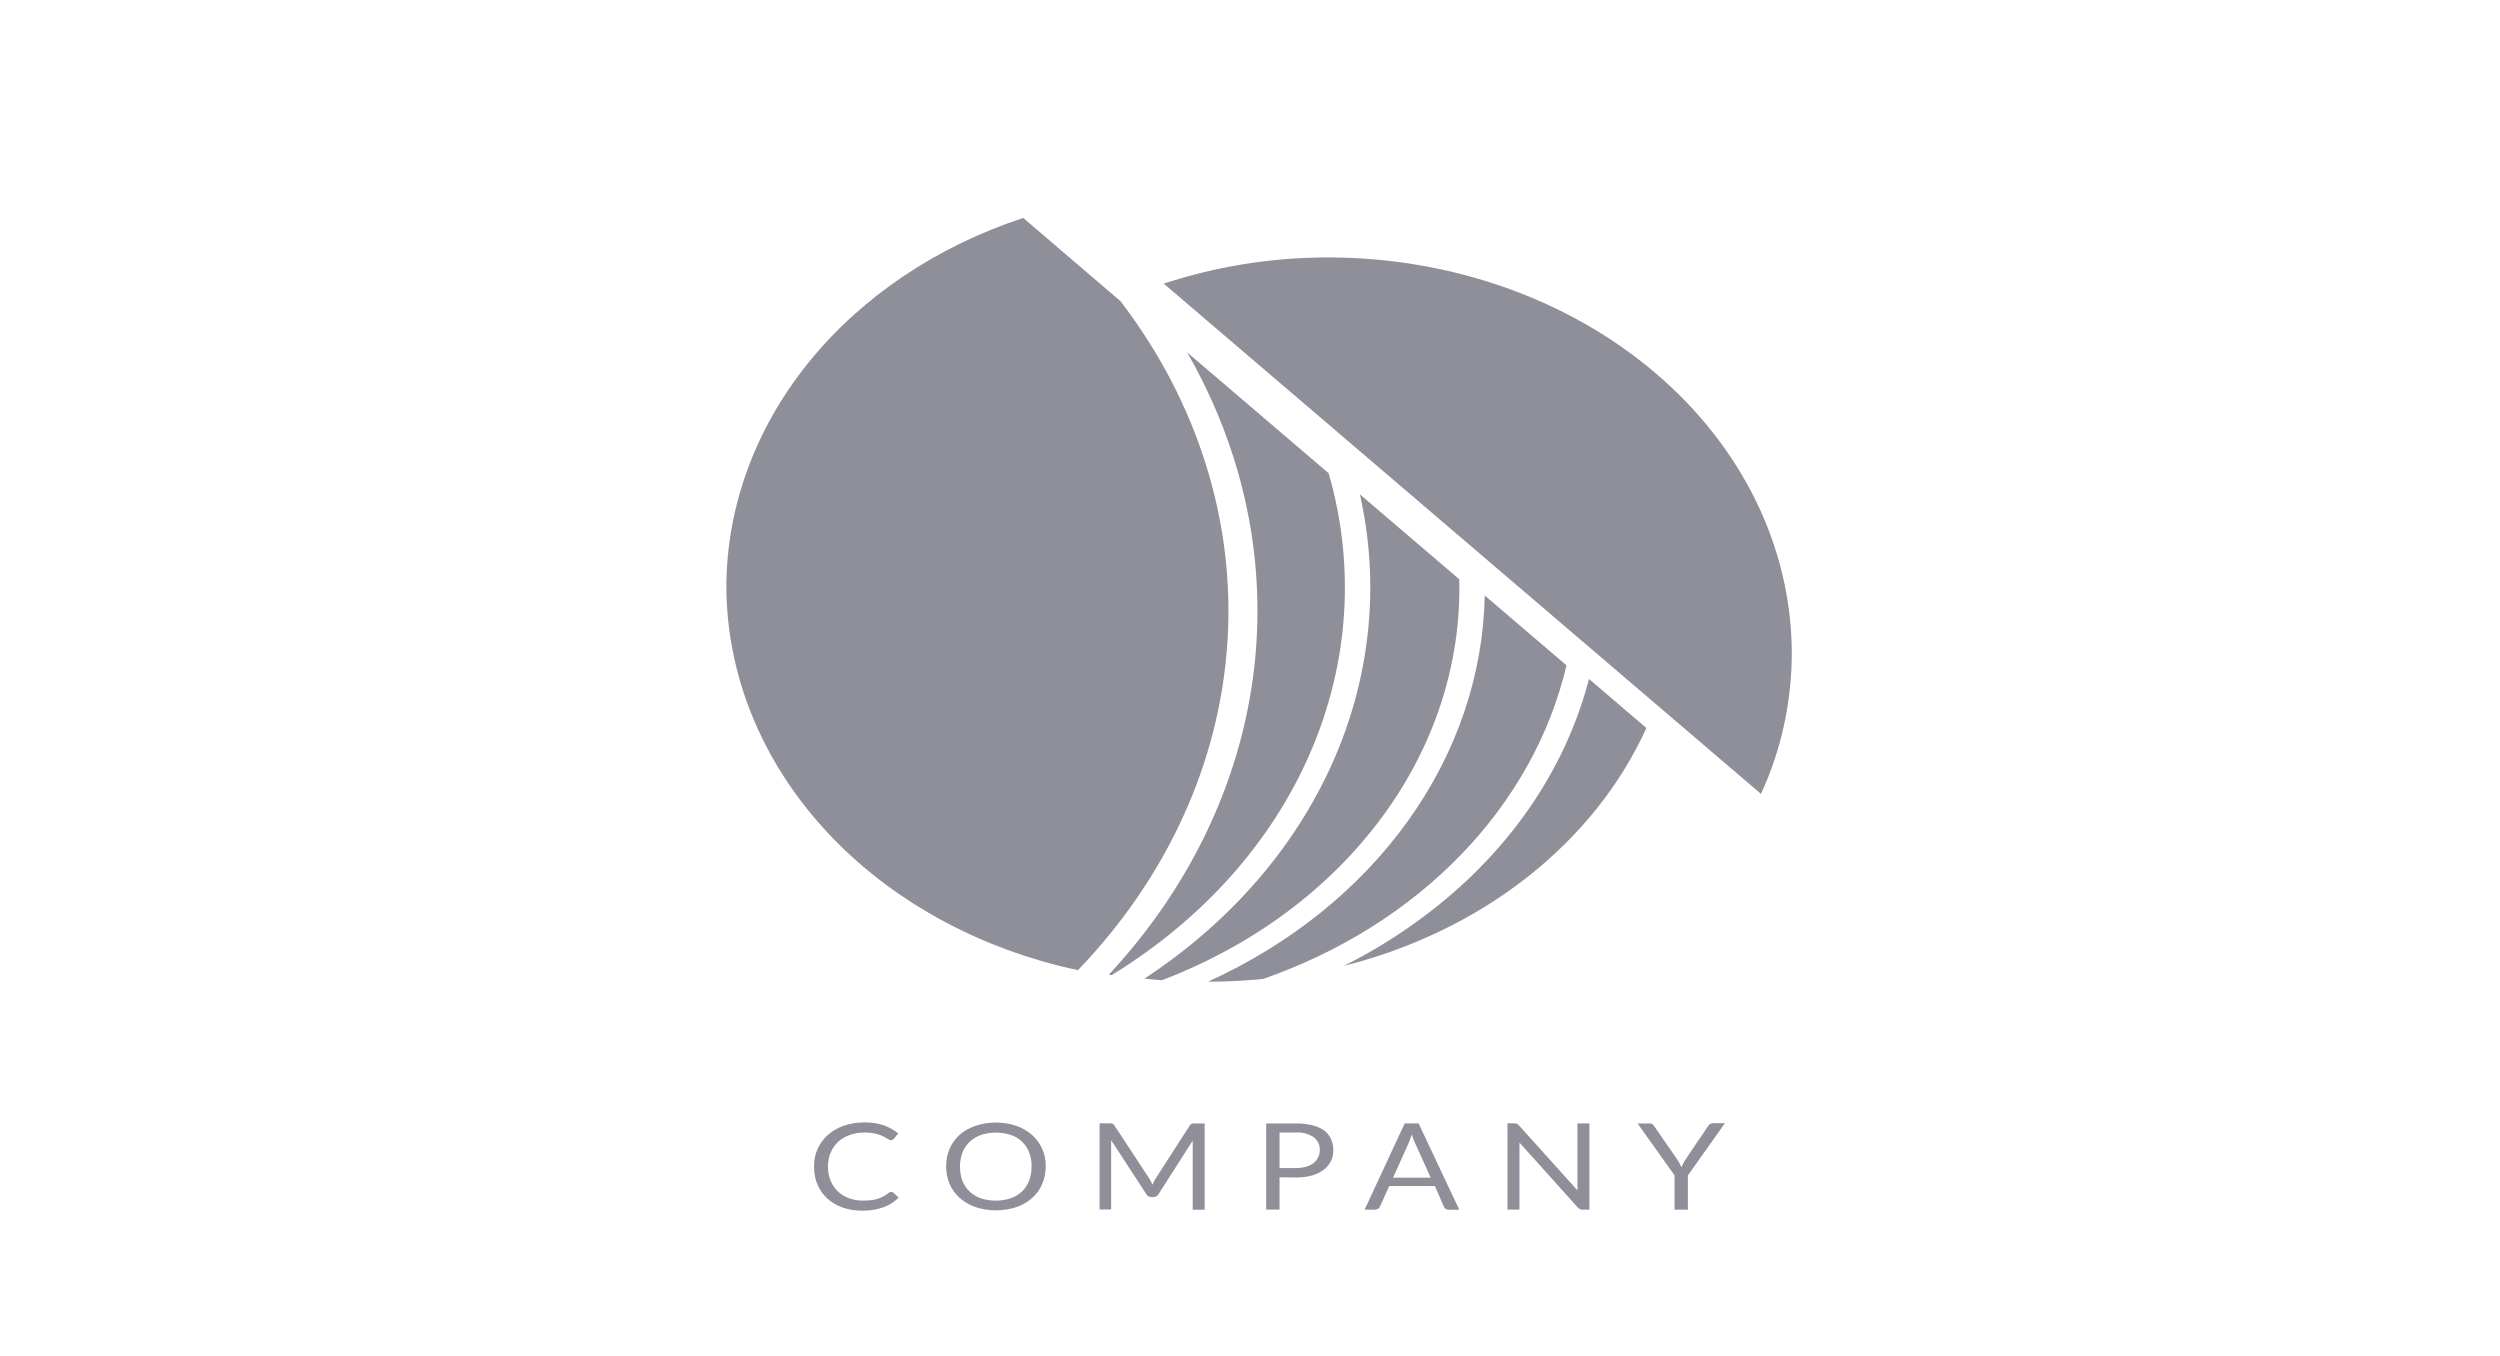
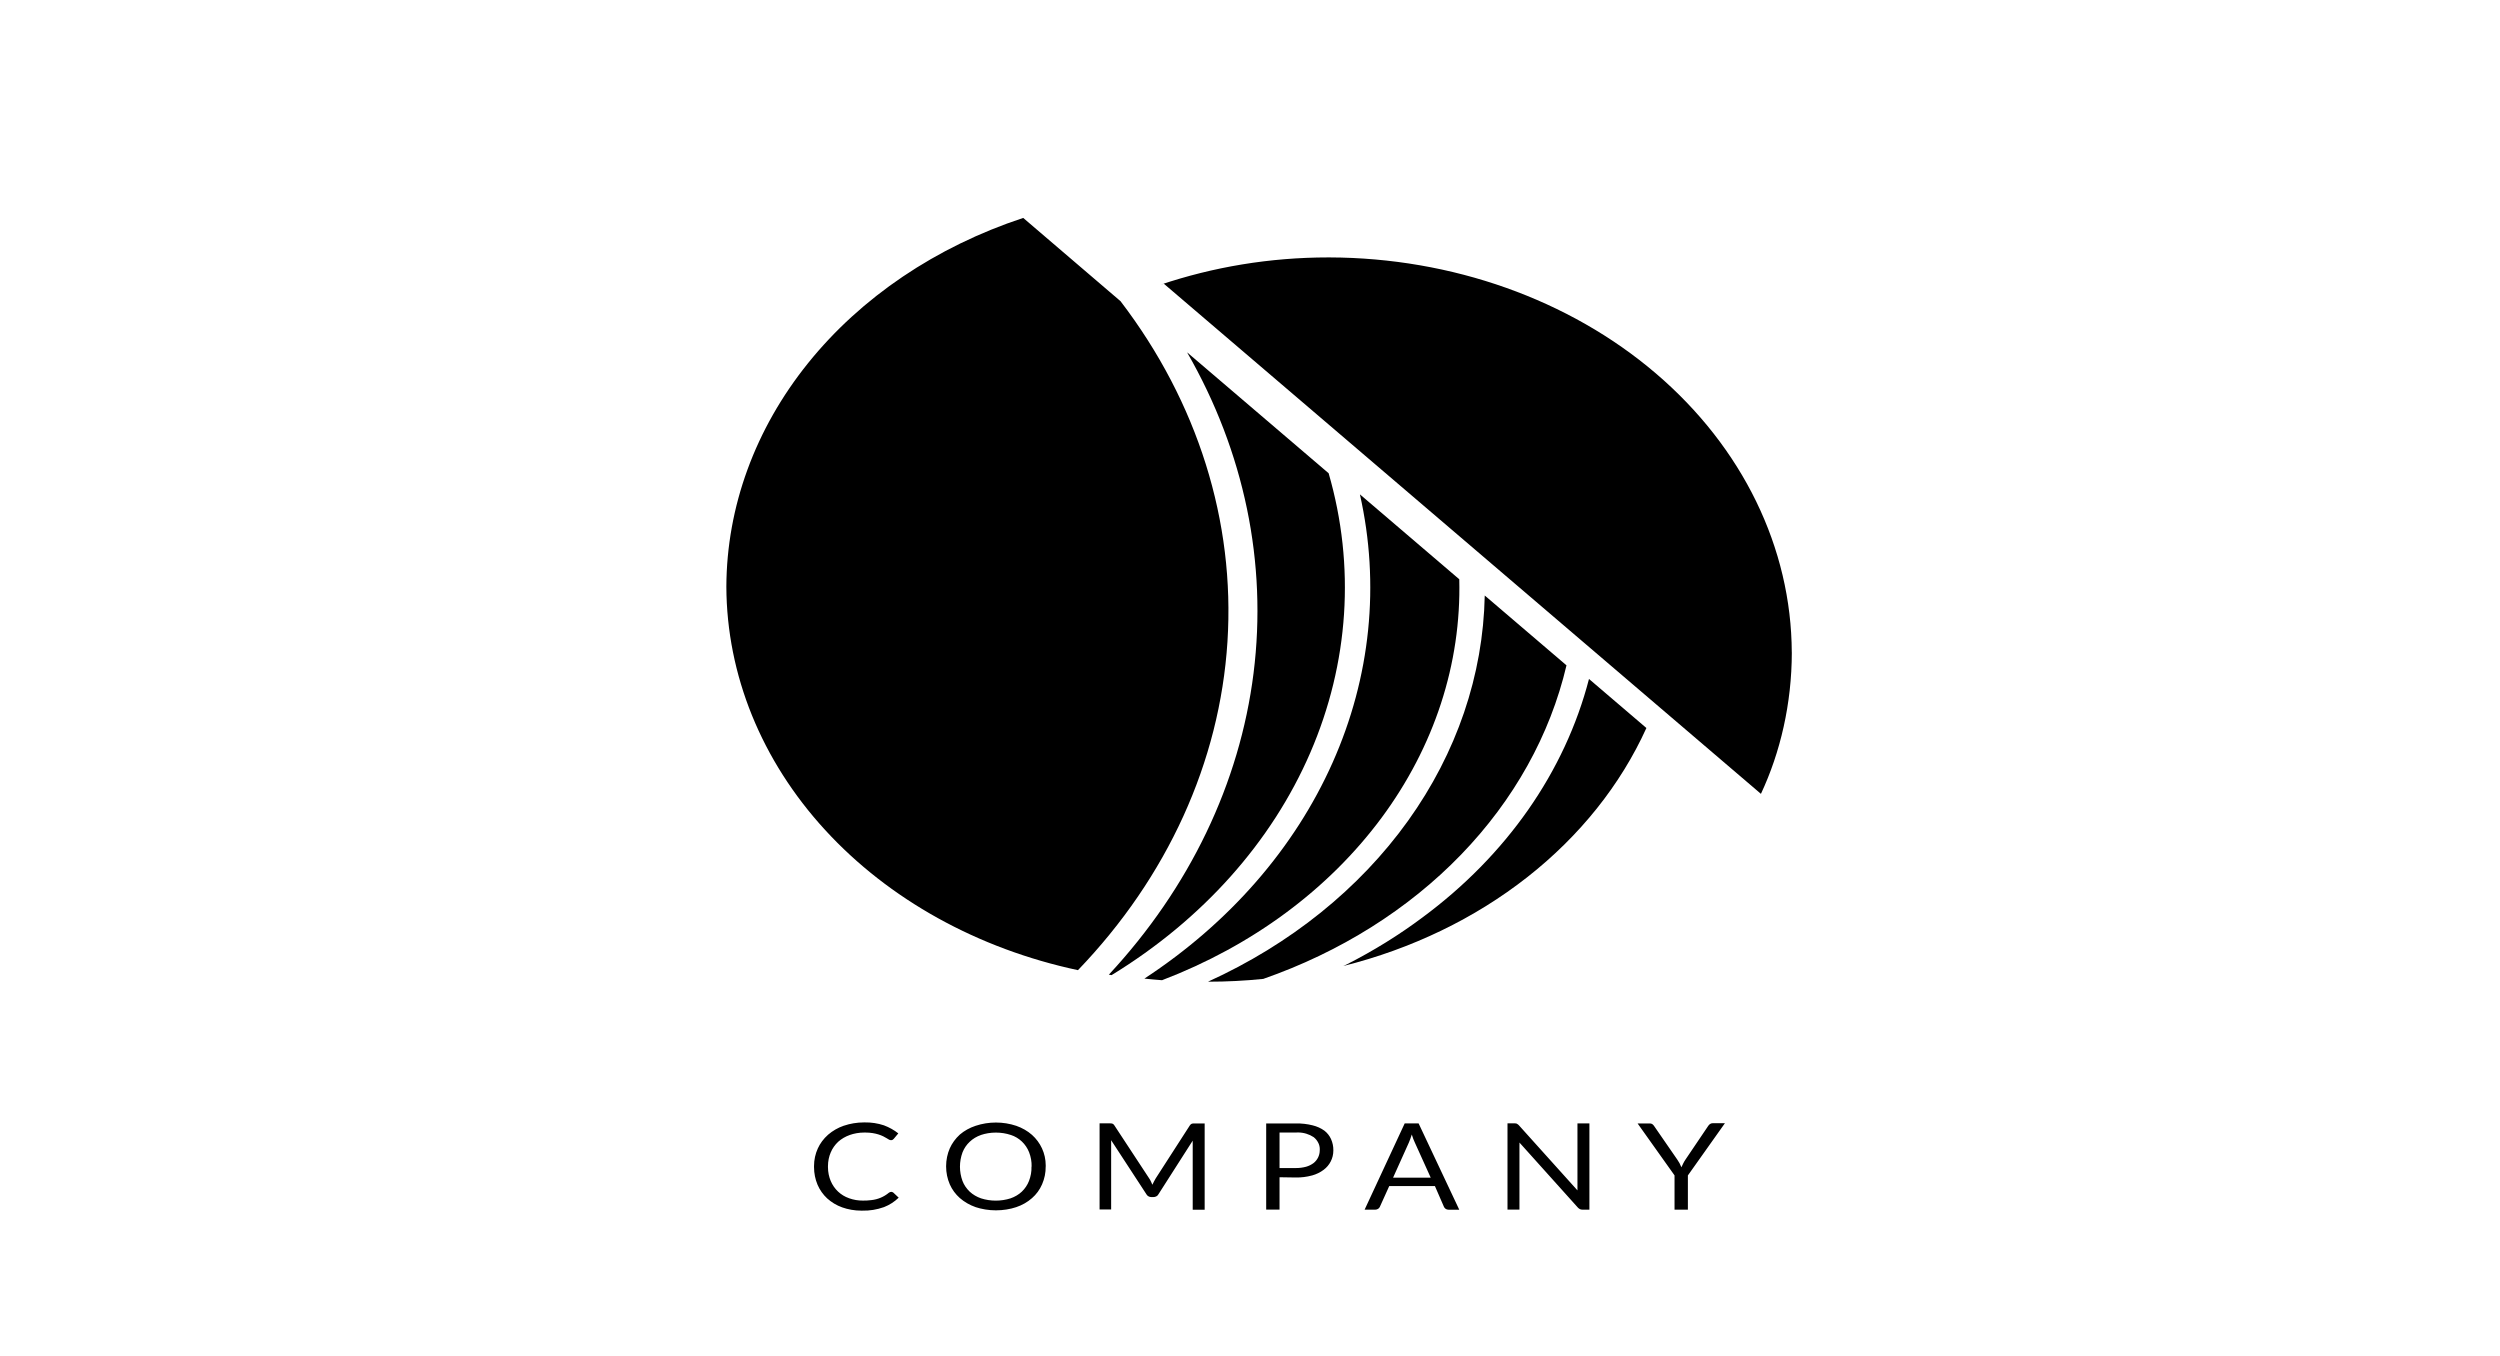
<svg xmlns="http://www.w3.org/2000/svg" version="1.1" width="59" height="32" viewBox="0 0 59 32">
-   <path fill="#8e8f99" d="M21.034 28.127c0.009 0 0.018 0.002 0.026 0.006s0.016 0.008 0.023 0.013l-0-0 0.126 0.119c-0.099 0.096-0.216 0.172-0.347 0.223l-0.007 0.002c-0.16 0.057-0.331 0.085-0.503 0.081-0.008 0-0.017 0-0.026 0-0.16 0-0.314-0.028-0.457-0.079l0.009 0.003c-0.138-0.049-0.256-0.122-0.357-0.213l0.001 0.001c-0.097-0.090-0.175-0.2-0.228-0.323l-0.002-0.006c-0.051-0.121-0.081-0.262-0.081-0.41 0-0.004 0-0.009 0-0.013v0.001c-0-0.004-0-0.009-0-0.014 0-0.148 0.032-0.289 0.090-0.416l-0.003 0.006c0.055-0.122 0.138-0.234 0.245-0.329 0.107-0.092 0.233-0.165 0.37-0.212l0.008-0.002c0.141-0.048 0.303-0.076 0.471-0.076 0.006 0 0.011 0 0.017 0h-0.001c0.154-0.003 0.309 0.021 0.453 0.069 0.125 0.047 0.24 0.111 0.339 0.19l-0.106 0.127c-0.008 0.009-0.016 0.017-0.026 0.023l-0 0c-0.011 0.006-0.023 0.010-0.037 0.010-0.002 0-0.004-0-0.006-0l0 0c-0.017-0.001-0.033-0.006-0.046-0.014l0 0-0.057-0.034-0.078-0.043c-0.072-0.035-0.156-0.061-0.244-0.075l-0.005-0.001c-0.052-0.008-0.111-0.013-0.172-0.013-0.006 0-0.011 0-0.017 0h0.001c-0.004-0-0.008-0-0.012-0-0.121 0-0.237 0.021-0.345 0.059l0.007-0.002c-0.106 0.037-0.197 0.091-0.275 0.16l0.001-0.001c-0.079 0.074-0.139 0.16-0.178 0.254-0.041 0.095-0.065 0.207-0.065 0.323 0 0.004 0 0.008 0 0.012v-0.001c-0 0.004-0 0.008-0 0.013 0 0.118 0.024 0.23 0.067 0.332l-0.002-0.006c0.081 0.193 0.238 0.34 0.432 0.407l0.005 0.002c0.103 0.037 0.213 0.055 0.325 0.054 0.065 0.001 0.129-0.003 0.193-0.011 0.16-0.016 0.303-0.079 0.418-0.175l-0.001 0.001c0.016-0.013 0.037-0.021 0.060-0.022h0zM24.678 27.531c0.002 0.143-0.027 0.286-0.085 0.419-0.056 0.129-0.137 0.238-0.237 0.325l-0.001 0.001c-0.105 0.093-0.232 0.166-0.373 0.213-0.143 0.048-0.308 0.075-0.479 0.075s-0.336-0.028-0.49-0.079l0.011 0.003c-0.143-0.050-0.267-0.123-0.373-0.215l0.001 0.001c-0.101-0.090-0.182-0.199-0.237-0.323l-0.002-0.006c-0.054-0.124-0.085-0.268-0.085-0.42s0.031-0.296 0.088-0.427l-0.003 0.007c0.054-0.122 0.135-0.234 0.24-0.33 0.106-0.090 0.232-0.16 0.371-0.206 0.309-0.103 0.65-0.103 0.959 0 0.14 0.049 0.267 0.121 0.372 0.214 0.199 0.178 0.324 0.435 0.324 0.721 0 0.009-0 0.018-0 0.026l0-0.001zM24.346 27.531c0.003-0.114-0.017-0.229-0.059-0.337-0.077-0.196-0.234-0.345-0.431-0.409l-0.005-0.001c-0.104-0.035-0.224-0.055-0.349-0.055s-0.244 0.020-0.357 0.058l0.008-0.002c-0.104 0.036-0.193 0.090-0.267 0.16l0-0c-0.073 0.068-0.131 0.152-0.169 0.247l-0.002 0.005c-0.080 0.22-0.080 0.455 0 0.674 0.035 0.093 0.094 0.179 0.17 0.252 0.074 0.069 0.166 0.123 0.267 0.158 0.225 0.072 0.472 0.072 0.697 0 0.101-0.035 0.193-0.089 0.266-0.158 0.076-0.073 0.133-0.159 0.169-0.252 0.042-0.109 0.063-0.223 0.059-0.337zM27.163 27.885l0.033 0.075c0.013-0.027 0.024-0.051 0.037-0.075 0.012-0.026 0.026-0.050 0.041-0.074l0.806-1.251c0.016-0.022 0.030-0.035 0.046-0.040s0.035-0.007 0.054-0.007c0.004 0 0.009 0 0.013 0l-0.001-0h0.238v2.036h-0.282v-1.56c-0.001-0.011-0.001-0.023-0.001-0.035s0-0.025 0.001-0.037l-0 0.002-0.811 1.269c-0.011 0.020-0.027 0.036-0.047 0.046l-0.001 0c-0.020 0.011-0.043 0.017-0.068 0.017-0 0-0.001 0-0.001 0h-0.046c-0.001 0-0.001 0-0.002 0-0.025 0-0.048-0.006-0.069-0.018l0.001 0c-0.020-0.011-0.036-0.026-0.047-0.045l-0-0.001-0.834-1.278v1.634h-0.273v-2.032h0.238c0.003-0 0.006-0 0.010-0 0.020 0 0.039 0.003 0.057 0.007l-0.002-0c0.019 0.008 0.035 0.021 0.044 0.038l0 0 0.823 1.253c0.017 0.023 0.030 0.048 0.041 0.073zM30.197 27.784v0.762h-0.315v-2.033h0.703c0.133-0.002 0.266 0.013 0.393 0.045 0.102 0.025 0.197 0.067 0.278 0.126 0.067 0.052 0.121 0.12 0.156 0.197l0.001 0.003c0.037 0.083 0.055 0.171 0.054 0.26 0 0.003 0 0.006 0 0.009 0 0.185-0.089 0.35-0.227 0.453l-0.001 0.001c-0.079 0.060-0.173 0.106-0.274 0.134l-0.006 0.001c-0.122 0.033-0.251 0.049-0.379 0.047l-0.382-0.006zM30.197 27.566h0.382c0.083 0.001 0.166-0.010 0.245-0.031 0.067-0.019 0.126-0.049 0.178-0.088l-0.001 0.001c0.089-0.071 0.145-0.179 0.145-0.301 0-0.002 0-0.003-0-0.005v0c0-0.006 0.001-0.013 0.001-0.021 0-0.053-0.012-0.103-0.034-0.147l0.001 0.002c-0.027-0.055-0.064-0.102-0.11-0.138l-0.001-0.001c-0.106-0.070-0.235-0.111-0.374-0.111-0.017 0-0.035 0.001-0.052 0.002l0.002-0h-0.382v0.838zM34.437 28.549h-0.249c-0.001 0-0.003 0-0.004 0-0.024 0-0.046-0.007-0.065-0.019l0 0c-0.017-0.012-0.031-0.028-0.041-0.046l-0-0.001-0.214-0.492h-1.078l-0.222 0.491c-0.009 0.019-0.022 0.034-0.039 0.045l-0 0c-0.019 0.013-0.042 0.021-0.067 0.021-0.001 0-0.003-0-0.004-0h-0.249l0.946-2.036h0.328l0.959 2.036zM32.875 27.793h0.89l-0.375-0.829c-0.025-0.053-0.050-0.116-0.069-0.182l-0.002-0.009-0.036 0.106c-0.011 0.033-0.023 0.062-0.034 0.086l-0.373 0.829zM35.8 26.522c0.019 0.009 0.034 0.021 0.047 0.036l0 0 1.381 1.535v-1.581h0.282v2.036h-0.158c-0.002 0-0.004 0-0.006 0-0.021 0-0.041-0.004-0.060-0.012l0.001 0c-0.020-0.010-0.036-0.023-0.050-0.038l-0-0-1.378-1.534c0.001 0.011 0.001 0.023 0.001 0.035s-0 0.025-0.001 0.037l0-0.002v1.513h-0.282v-2.036h0.167c0.019-0.001 0.039 0.002 0.057 0.009zM39.834 27.739v0.809h-0.315v-0.809l-0.872-1.226h0.282c0.002-0 0.005-0 0.007-0 0.023 0 0.044 0.006 0.061 0.018l-0-0c0.017 0.013 0.031 0.029 0.042 0.046l0.546 0.791c0.037 0.052 0.070 0.112 0.094 0.175l0.002 0.005 0.041-0.087c0.015-0.032 0.034-0.063 0.054-0.093l0.538-0.797c0.012-0.017 0.025-0.031 0.041-0.043l0-0c0.017-0.013 0.039-0.020 0.062-0.020 0.002 0 0.004 0 0.006 0h0.285l-0.874 1.232zM27.007 23.095c0.137 0.015 0.276 0.027 0.417 0.038 2.129-0.813 3.929-2.145 5.177-3.828s1.887-3.642 1.838-5.634l-2.345-2.004c0.477 2.121 0.254 4.313-0.645 6.331-0.898 2.018-2.436 3.783-4.441 5.097z" />
-   <path fill="#8e8f99" d="M26.17 23.002l0.063 0.011c2.143-1.31 3.777-3.138 4.69-5.25s1.065-4.408 0.433-6.594l-3.341-2.854c1.351 2.346 1.895 4.972 1.569 7.571s-1.511 5.067-3.414 7.115zM37.5 16.024c-0.567 2.189-1.946 4.162-3.931 5.629-0.541 0.405-1.152 0.786-1.796 1.112l-0.071 0.033c1.616-0.406 3.102-1.123 4.342-2.097s2.202-2.178 2.811-3.52l-1.354-1.157z" />
-   <path fill="#8e8f99" d="M36.969 15.702l-1.929-1.648c-0.037 1.879-0.662 3.715-1.811 5.318s-2.779 2.914-4.721 3.796h0.010c0.433 0 0.865-0.022 1.295-0.066 1.815-0.633 3.419-1.64 4.667-2.931s2.104-2.827 2.489-4.469zM26.449 7.112l-2.301-1.969c-2.057 0.679-3.827 1.873-5.077 3.426s-1.922 3.392-1.929 5.277c0.008 2.082 0.828 4.103 2.331 5.742s3.603 2.803 5.967 3.308c2.111-2.198 3.347-4.913 3.528-7.751s-0.702-5.651-2.52-8.032zM42.286 15.399c-0.009-2.47-1.161-4.838-3.206-6.585-2.044-1.747-4.815-2.731-7.706-2.739-0.007-0-0.016-0-0.025-0-1.388 0-2.723 0.227-3.97 0.647l0.088-0.026 14.091 12.039c0.459-0.98 0.727-2.127 0.729-3.337v-0.001z" />
+   <path d="M21.034 28.127c0.009 0 0.018 0.002 0.026 0.006s0.016 0.008 0.023 0.013l-0-0 0.126 0.119c-0.099 0.096-0.216 0.172-0.347 0.223l-0.007 0.002c-0.16 0.057-0.331 0.085-0.503 0.081-0.008 0-0.017 0-0.026 0-0.16 0-0.314-0.028-0.457-0.079l0.009 0.003c-0.138-0.049-0.256-0.122-0.357-0.213l0.001 0.001c-0.097-0.090-0.175-0.2-0.228-0.323l-0.002-0.006c-0.051-0.121-0.081-0.262-0.081-0.41 0-0.004 0-0.009 0-0.013v0.001c-0-0.004-0-0.009-0-0.014 0-0.148 0.032-0.289 0.090-0.416l-0.003 0.006c0.055-0.122 0.138-0.234 0.245-0.329 0.107-0.092 0.233-0.165 0.37-0.212l0.008-0.002c0.141-0.048 0.303-0.076 0.471-0.076 0.006 0 0.011 0 0.017 0h-0.001c0.154-0.003 0.309 0.021 0.453 0.069 0.125 0.047 0.24 0.111 0.339 0.19l-0.106 0.127c-0.008 0.009-0.016 0.017-0.026 0.023l-0 0c-0.011 0.006-0.023 0.010-0.037 0.010-0.002 0-0.004-0-0.006-0l0 0c-0.017-0.001-0.033-0.006-0.046-0.014l0 0-0.057-0.034-0.078-0.043c-0.072-0.035-0.156-0.061-0.244-0.075l-0.005-0.001c-0.052-0.008-0.111-0.013-0.172-0.013-0.006 0-0.011 0-0.017 0h0.001c-0.004-0-0.008-0-0.012-0-0.121 0-0.237 0.021-0.345 0.059l0.007-0.002c-0.106 0.037-0.197 0.091-0.275 0.16l0.001-0.001c-0.079 0.074-0.139 0.16-0.178 0.254-0.041 0.095-0.065 0.207-0.065 0.323 0 0.004 0 0.008 0 0.012v-0.001c-0 0.004-0 0.008-0 0.013 0 0.118 0.024 0.23 0.067 0.332l-0.002-0.006c0.081 0.193 0.238 0.34 0.432 0.407l0.005 0.002c0.103 0.037 0.213 0.055 0.325 0.054 0.065 0.001 0.129-0.003 0.193-0.011 0.16-0.016 0.303-0.079 0.418-0.175l-0.001 0.001c0.016-0.013 0.037-0.021 0.060-0.022h0zM24.678 27.531c0.002 0.143-0.027 0.286-0.085 0.419-0.056 0.129-0.137 0.238-0.237 0.325l-0.001 0.001c-0.105 0.093-0.232 0.166-0.373 0.213-0.143 0.048-0.308 0.075-0.479 0.075s-0.336-0.028-0.49-0.079l0.011 0.003c-0.143-0.050-0.267-0.123-0.373-0.215l0.001 0.001c-0.101-0.090-0.182-0.199-0.237-0.323l-0.002-0.006c-0.054-0.124-0.085-0.268-0.085-0.42s0.031-0.296 0.088-0.427l-0.003 0.007c0.054-0.122 0.135-0.234 0.24-0.33 0.106-0.090 0.232-0.16 0.371-0.206 0.309-0.103 0.65-0.103 0.959 0 0.14 0.049 0.267 0.121 0.372 0.214 0.199 0.178 0.324 0.435 0.324 0.721 0 0.009-0 0.018-0 0.026l0-0.001zM24.346 27.531c0.003-0.114-0.017-0.229-0.059-0.337-0.077-0.196-0.234-0.345-0.431-0.409l-0.005-0.001c-0.104-0.035-0.224-0.055-0.349-0.055s-0.244 0.020-0.357 0.058l0.008-0.002c-0.104 0.036-0.193 0.090-0.267 0.16l0-0c-0.073 0.068-0.131 0.152-0.169 0.247l-0.002 0.005c-0.080 0.22-0.080 0.455 0 0.674 0.035 0.093 0.094 0.179 0.17 0.252 0.074 0.069 0.166 0.123 0.267 0.158 0.225 0.072 0.472 0.072 0.697 0 0.101-0.035 0.193-0.089 0.266-0.158 0.076-0.073 0.133-0.159 0.169-0.252 0.042-0.109 0.063-0.223 0.059-0.337zM27.163 27.885l0.033 0.075c0.013-0.027 0.024-0.051 0.037-0.075 0.012-0.026 0.026-0.050 0.041-0.074l0.806-1.251c0.016-0.022 0.030-0.035 0.046-0.040s0.035-0.007 0.054-0.007c0.004 0 0.009 0 0.013 0l-0.001-0h0.238v2.036h-0.282v-1.56c-0.001-0.011-0.001-0.023-0.001-0.035s0-0.025 0.001-0.037l-0 0.002-0.811 1.269c-0.011 0.020-0.027 0.036-0.047 0.046l-0.001 0c-0.020 0.011-0.043 0.017-0.068 0.017-0 0-0.001 0-0.001 0h-0.046c-0.001 0-0.001 0-0.002 0-0.025 0-0.048-0.006-0.069-0.018l0.001 0c-0.020-0.011-0.036-0.026-0.047-0.045l-0-0.001-0.834-1.278v1.634h-0.273v-2.032h0.238c0.003-0 0.006-0 0.010-0 0.020 0 0.039 0.003 0.057 0.007l-0.002-0c0.019 0.008 0.035 0.021 0.044 0.038l0 0 0.823 1.253c0.017 0.023 0.030 0.048 0.041 0.073zM30.197 27.784v0.762h-0.315v-2.033h0.703c0.133-0.002 0.266 0.013 0.393 0.045 0.102 0.025 0.197 0.067 0.278 0.126 0.067 0.052 0.121 0.12 0.156 0.197l0.001 0.003c0.037 0.083 0.055 0.171 0.054 0.26 0 0.003 0 0.006 0 0.009 0 0.185-0.089 0.35-0.227 0.453l-0.001 0.001c-0.079 0.060-0.173 0.106-0.274 0.134l-0.006 0.001c-0.122 0.033-0.251 0.049-0.379 0.047l-0.382-0.006zM30.197 27.566h0.382c0.083 0.001 0.166-0.010 0.245-0.031 0.067-0.019 0.126-0.049 0.178-0.088l-0.001 0.001c0.089-0.071 0.145-0.179 0.145-0.301 0-0.002 0-0.003-0-0.005v0c0-0.006 0.001-0.013 0.001-0.021 0-0.053-0.012-0.103-0.034-0.147l0.001 0.002c-0.027-0.055-0.064-0.102-0.11-0.138l-0.001-0.001c-0.106-0.070-0.235-0.111-0.374-0.111-0.017 0-0.035 0.001-0.052 0.002l0.002-0h-0.382v0.838zM34.437 28.549h-0.249c-0.001 0-0.003 0-0.004 0-0.024 0-0.046-0.007-0.065-0.019l0 0c-0.017-0.012-0.031-0.028-0.041-0.046l-0-0.001-0.214-0.492h-1.078l-0.222 0.491c-0.009 0.019-0.022 0.034-0.039 0.045l-0 0c-0.019 0.013-0.042 0.021-0.067 0.021-0.001 0-0.003-0-0.004-0h-0.249l0.946-2.036h0.328l0.959 2.036zM32.875 27.793h0.89l-0.375-0.829c-0.025-0.053-0.050-0.116-0.069-0.182l-0.002-0.009-0.036 0.106c-0.011 0.033-0.023 0.062-0.034 0.086l-0.373 0.829zM35.8 26.522c0.019 0.009 0.034 0.021 0.047 0.036l0 0 1.381 1.535v-1.581h0.282v2.036h-0.158c-0.002 0-0.004 0-0.006 0-0.021 0-0.041-0.004-0.060-0.012l0.001 0c-0.020-0.010-0.036-0.023-0.050-0.038l-0-0-1.378-1.534c0.001 0.011 0.001 0.023 0.001 0.035s-0 0.025-0.001 0.037l0-0.002v1.513h-0.282v-2.036h0.167c0.019-0.001 0.039 0.002 0.057 0.009zM39.834 27.739v0.809h-0.315v-0.809l-0.872-1.226h0.282c0.002-0 0.005-0 0.007-0 0.023 0 0.044 0.006 0.061 0.018l-0-0c0.017 0.013 0.031 0.029 0.042 0.046l0.546 0.791c0.037 0.052 0.070 0.112 0.094 0.175l0.002 0.005 0.041-0.087c0.015-0.032 0.034-0.063 0.054-0.093l0.538-0.797c0.012-0.017 0.025-0.031 0.041-0.043l0-0c0.017-0.013 0.039-0.020 0.062-0.020 0.002 0 0.004 0 0.006 0h0.285l-0.874 1.232zM27.007 23.095c0.137 0.015 0.276 0.027 0.417 0.038 2.129-0.813 3.929-2.145 5.177-3.828s1.887-3.642 1.838-5.634l-2.345-2.004c0.477 2.121 0.254 4.313-0.645 6.331-0.898 2.018-2.436 3.783-4.441 5.097z" />
+   <path d="M26.17 23.002l0.063 0.011c2.143-1.31 3.777-3.138 4.69-5.25s1.065-4.408 0.433-6.594l-3.341-2.854c1.351 2.346 1.895 4.972 1.569 7.571s-1.511 5.067-3.414 7.115zM37.5 16.024c-0.567 2.189-1.946 4.162-3.931 5.629-0.541 0.405-1.152 0.786-1.796 1.112l-0.071 0.033c1.616-0.406 3.102-1.123 4.342-2.097s2.202-2.178 2.811-3.52l-1.354-1.157z" />
+   <path d="M36.969 15.702l-1.929-1.648c-0.037 1.879-0.662 3.715-1.811 5.318s-2.779 2.914-4.721 3.796h0.010c0.433 0 0.865-0.022 1.295-0.066 1.815-0.633 3.419-1.64 4.667-2.931s2.104-2.827 2.489-4.469zM26.449 7.112l-2.301-1.969c-2.057 0.679-3.827 1.873-5.077 3.426s-1.922 3.392-1.929 5.277c0.008 2.082 0.828 4.103 2.331 5.742s3.603 2.803 5.967 3.308c2.111-2.198 3.347-4.913 3.528-7.751s-0.702-5.651-2.52-8.032zM42.286 15.399c-0.009-2.47-1.161-4.838-3.206-6.585-2.044-1.747-4.815-2.731-7.706-2.739-0.007-0-0.016-0-0.025-0-1.388 0-2.723 0.227-3.97 0.647l0.088-0.026 14.091 12.039c0.459-0.98 0.727-2.127 0.729-3.337v-0.001z" />
</svg>
